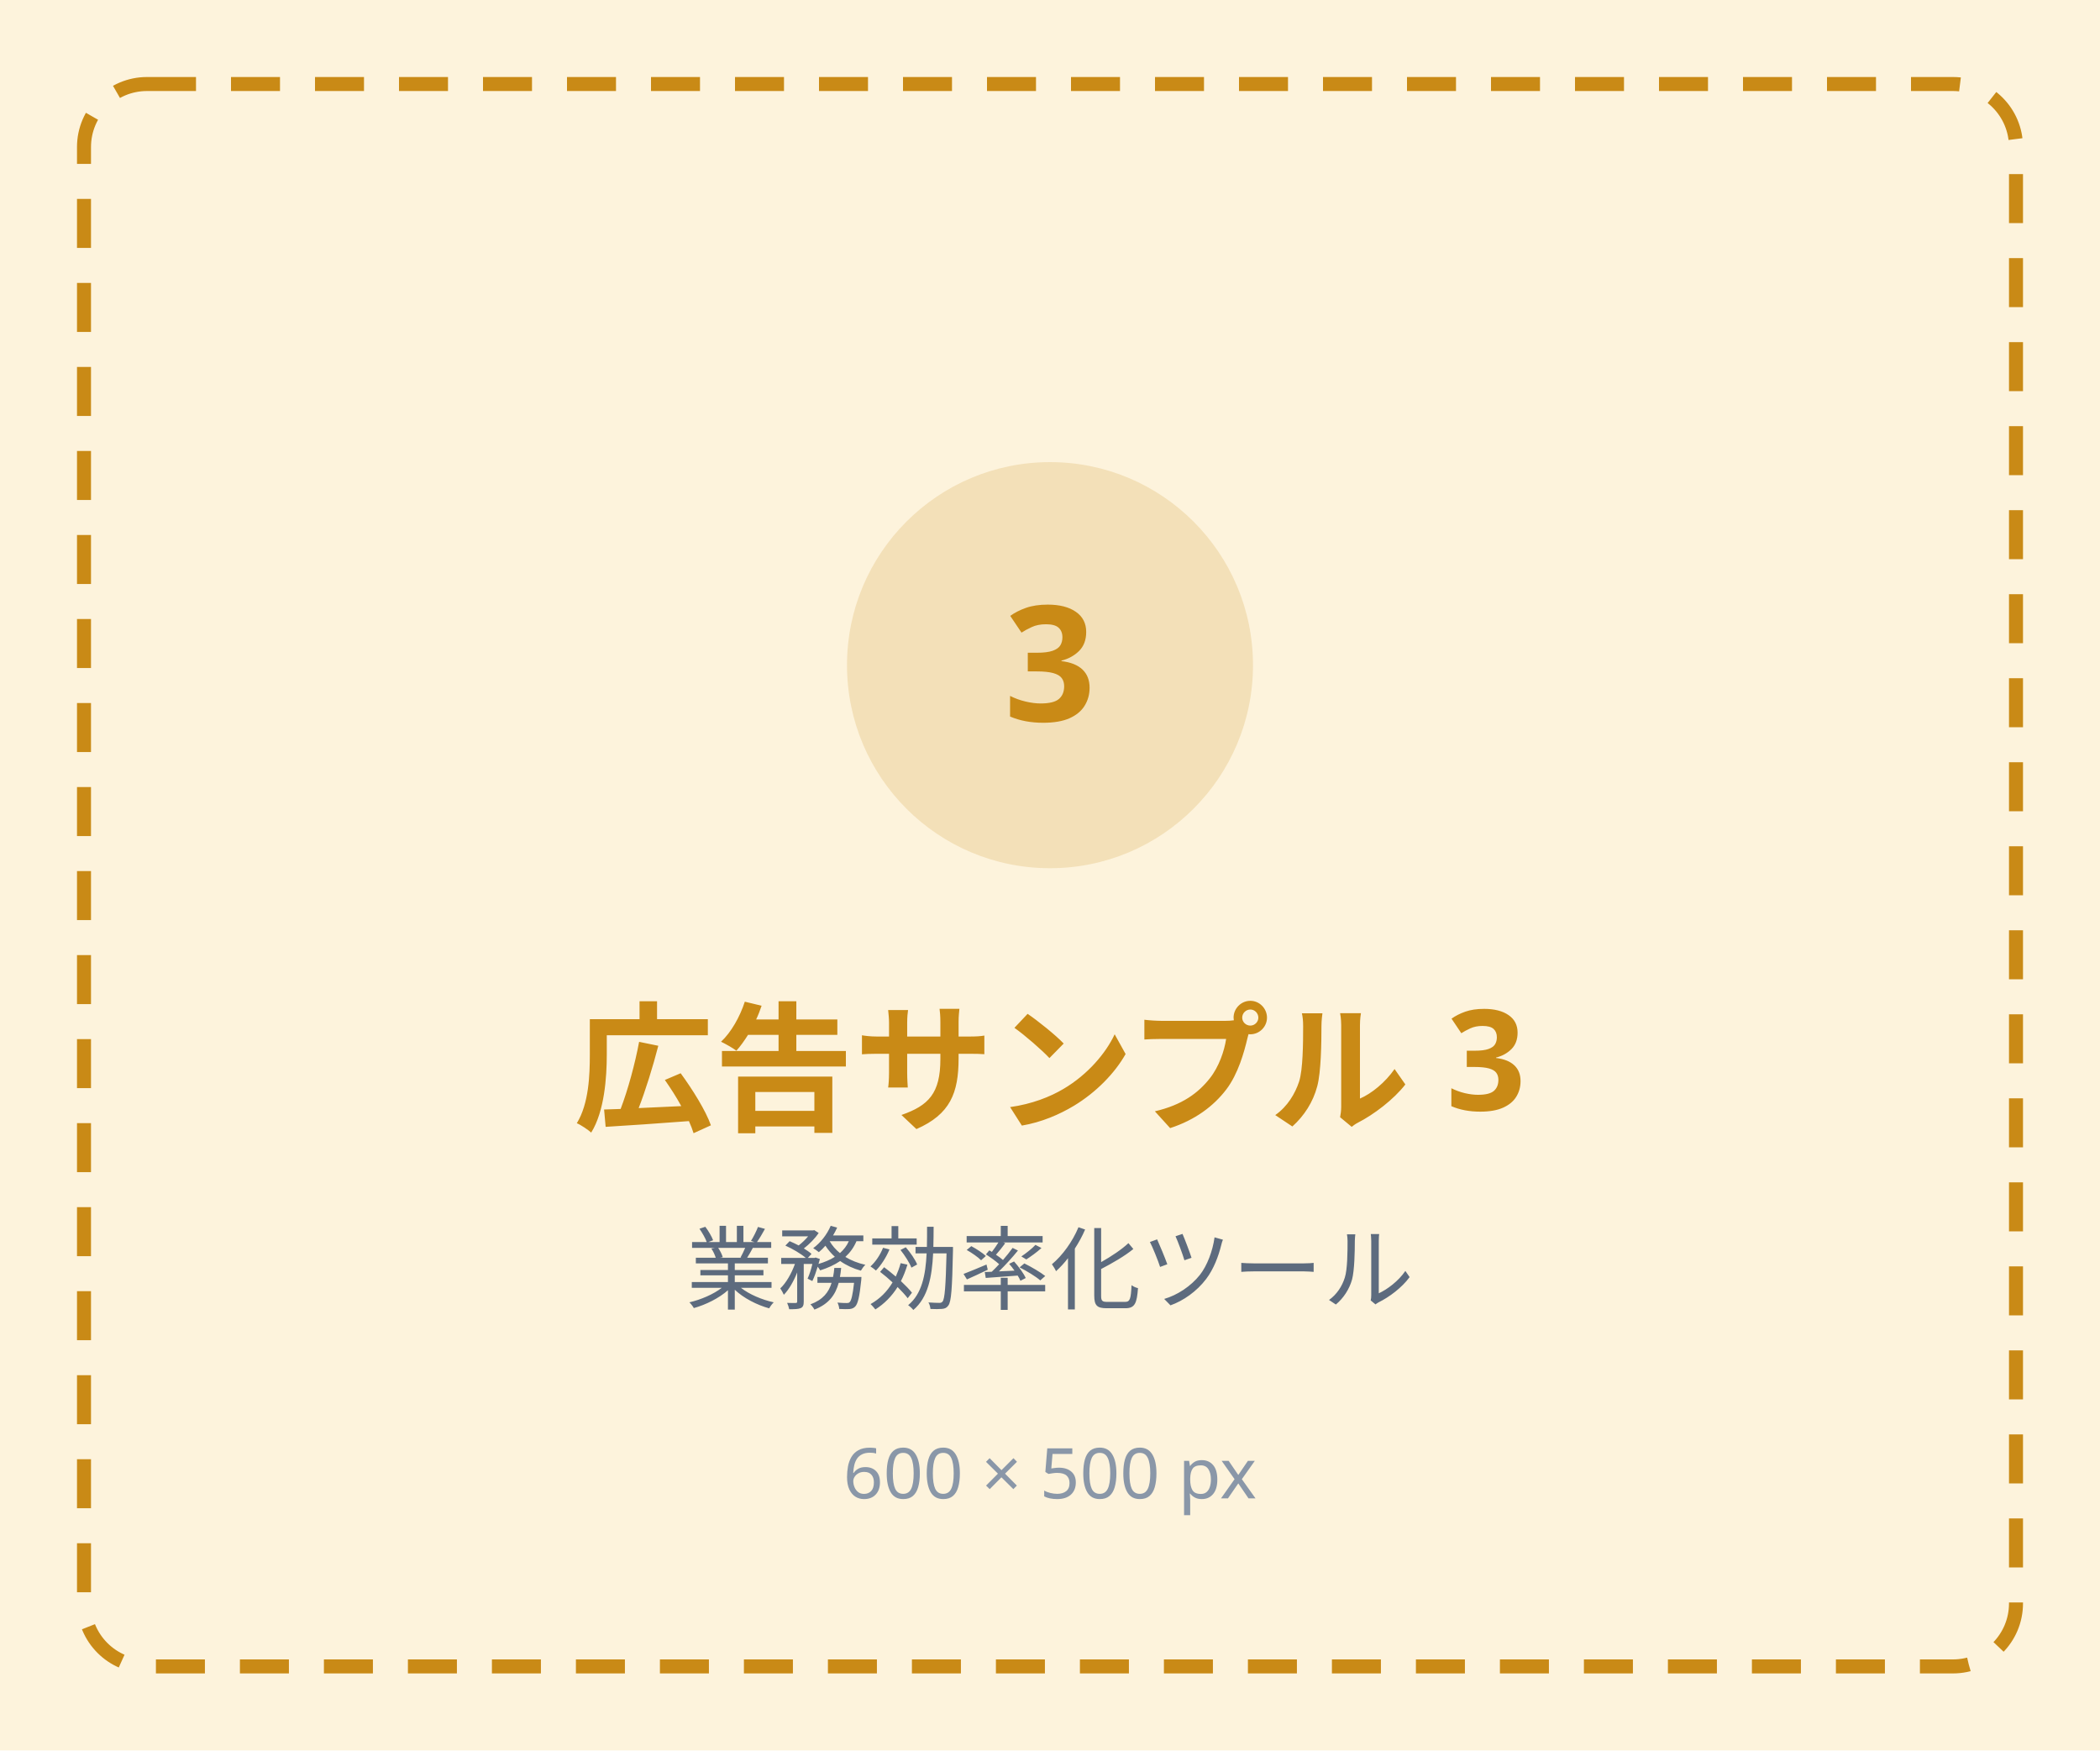
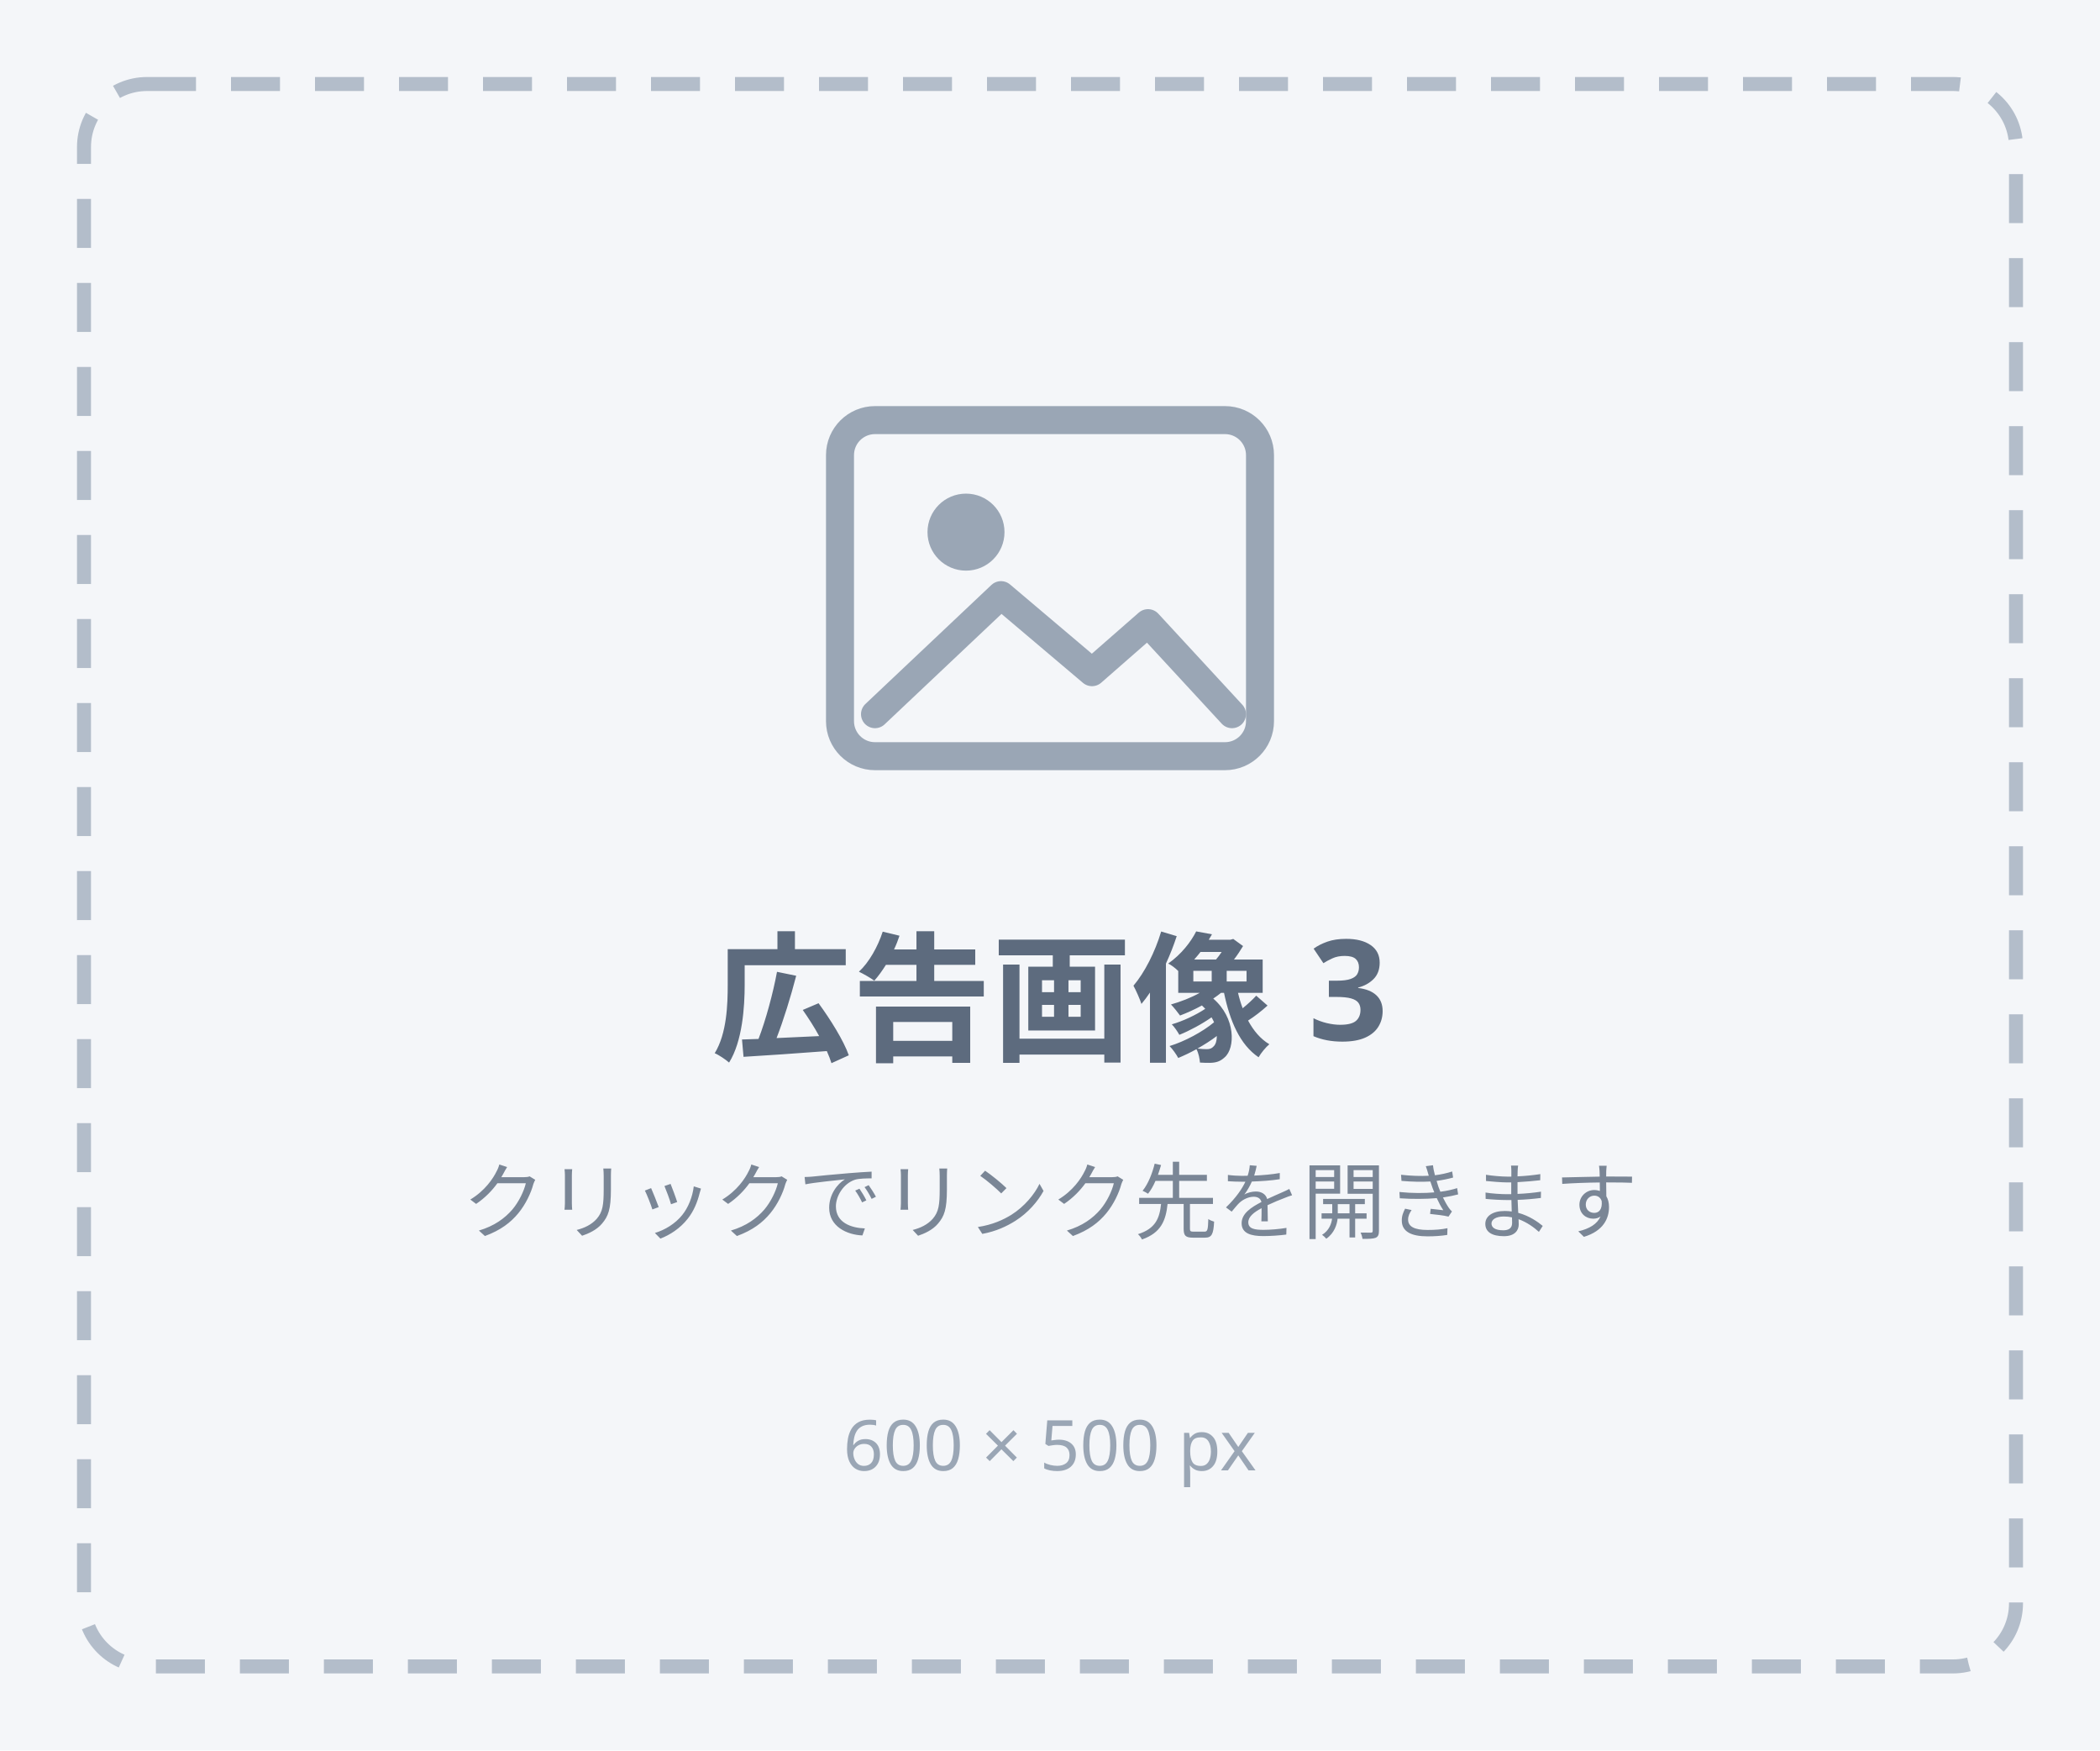
<svg xmlns="http://www.w3.org/2000/svg" width="600" height="500" viewBox="0 0 600 500">
-   <rect width="600" height="500" fill="#FDF3DC" />
-   <rect x="24" y="24" width="552" height="452" rx="18" fill="none" stroke="#C98A16" stroke-width="4" stroke-dasharray="14 10" />
-   <circle cx="300" cy="190" r="58" fill="#C98A16" opacity=".18" />
-   <text x="300" y="206" text-anchor="middle" font-family="sans-serif" font-size="46" font-weight="700" fill="#C98A16">3</text>
-   <text x="300" y="320" text-anchor="middle" font-family="sans-serif" font-size="40" font-weight="700" fill="#C98A16">広告サンプル 3</text>
-   <text x="300" y="372" text-anchor="middle" font-family="sans-serif" font-size="26" fill="#5D6B7E">業務効率化ツール</text>
-   <text x="300" y="428" text-anchor="middle" font-family="sans-serif" font-size="20" fill="#8A97A8">600 × 500 px</text>
+   <rect width="600" height="500" fill="#F4F6F9" />
+   <rect x="24" y="24" width="552" height="452" rx="18" fill="none" stroke="#B3BDCA" stroke-width="4" stroke-dasharray="14 10" />
+   <g transform="translate(240 120)" fill="none" stroke="#9AA6B5" stroke-width="8" stroke-linejoin="round">
+     <rect x="0" y="0" width="120" height="96" rx="10" />
+     <circle cx="36" cy="32" r="11" fill="#9AA6B5" stroke="none" />
+     <path d="M10 84 L46 50 L72 72 L88 58 L112 84" stroke-linecap="round" />
+   </g>
+   <text x="300" y="300" text-anchor="middle" font-family="sans-serif" font-size="40" font-weight="700" fill="#5D6B7E">広告画像 3</text>
+   <text x="300" y="352" text-anchor="middle" font-family="sans-serif" font-size="24" fill="#7A8696">クリックでリンク先を開きます</text>
+   <text x="300" y="420" text-anchor="middle" font-family="sans-serif" font-size="20" fill="#9AA6B5">600 × 500 px</text>
</svg>
